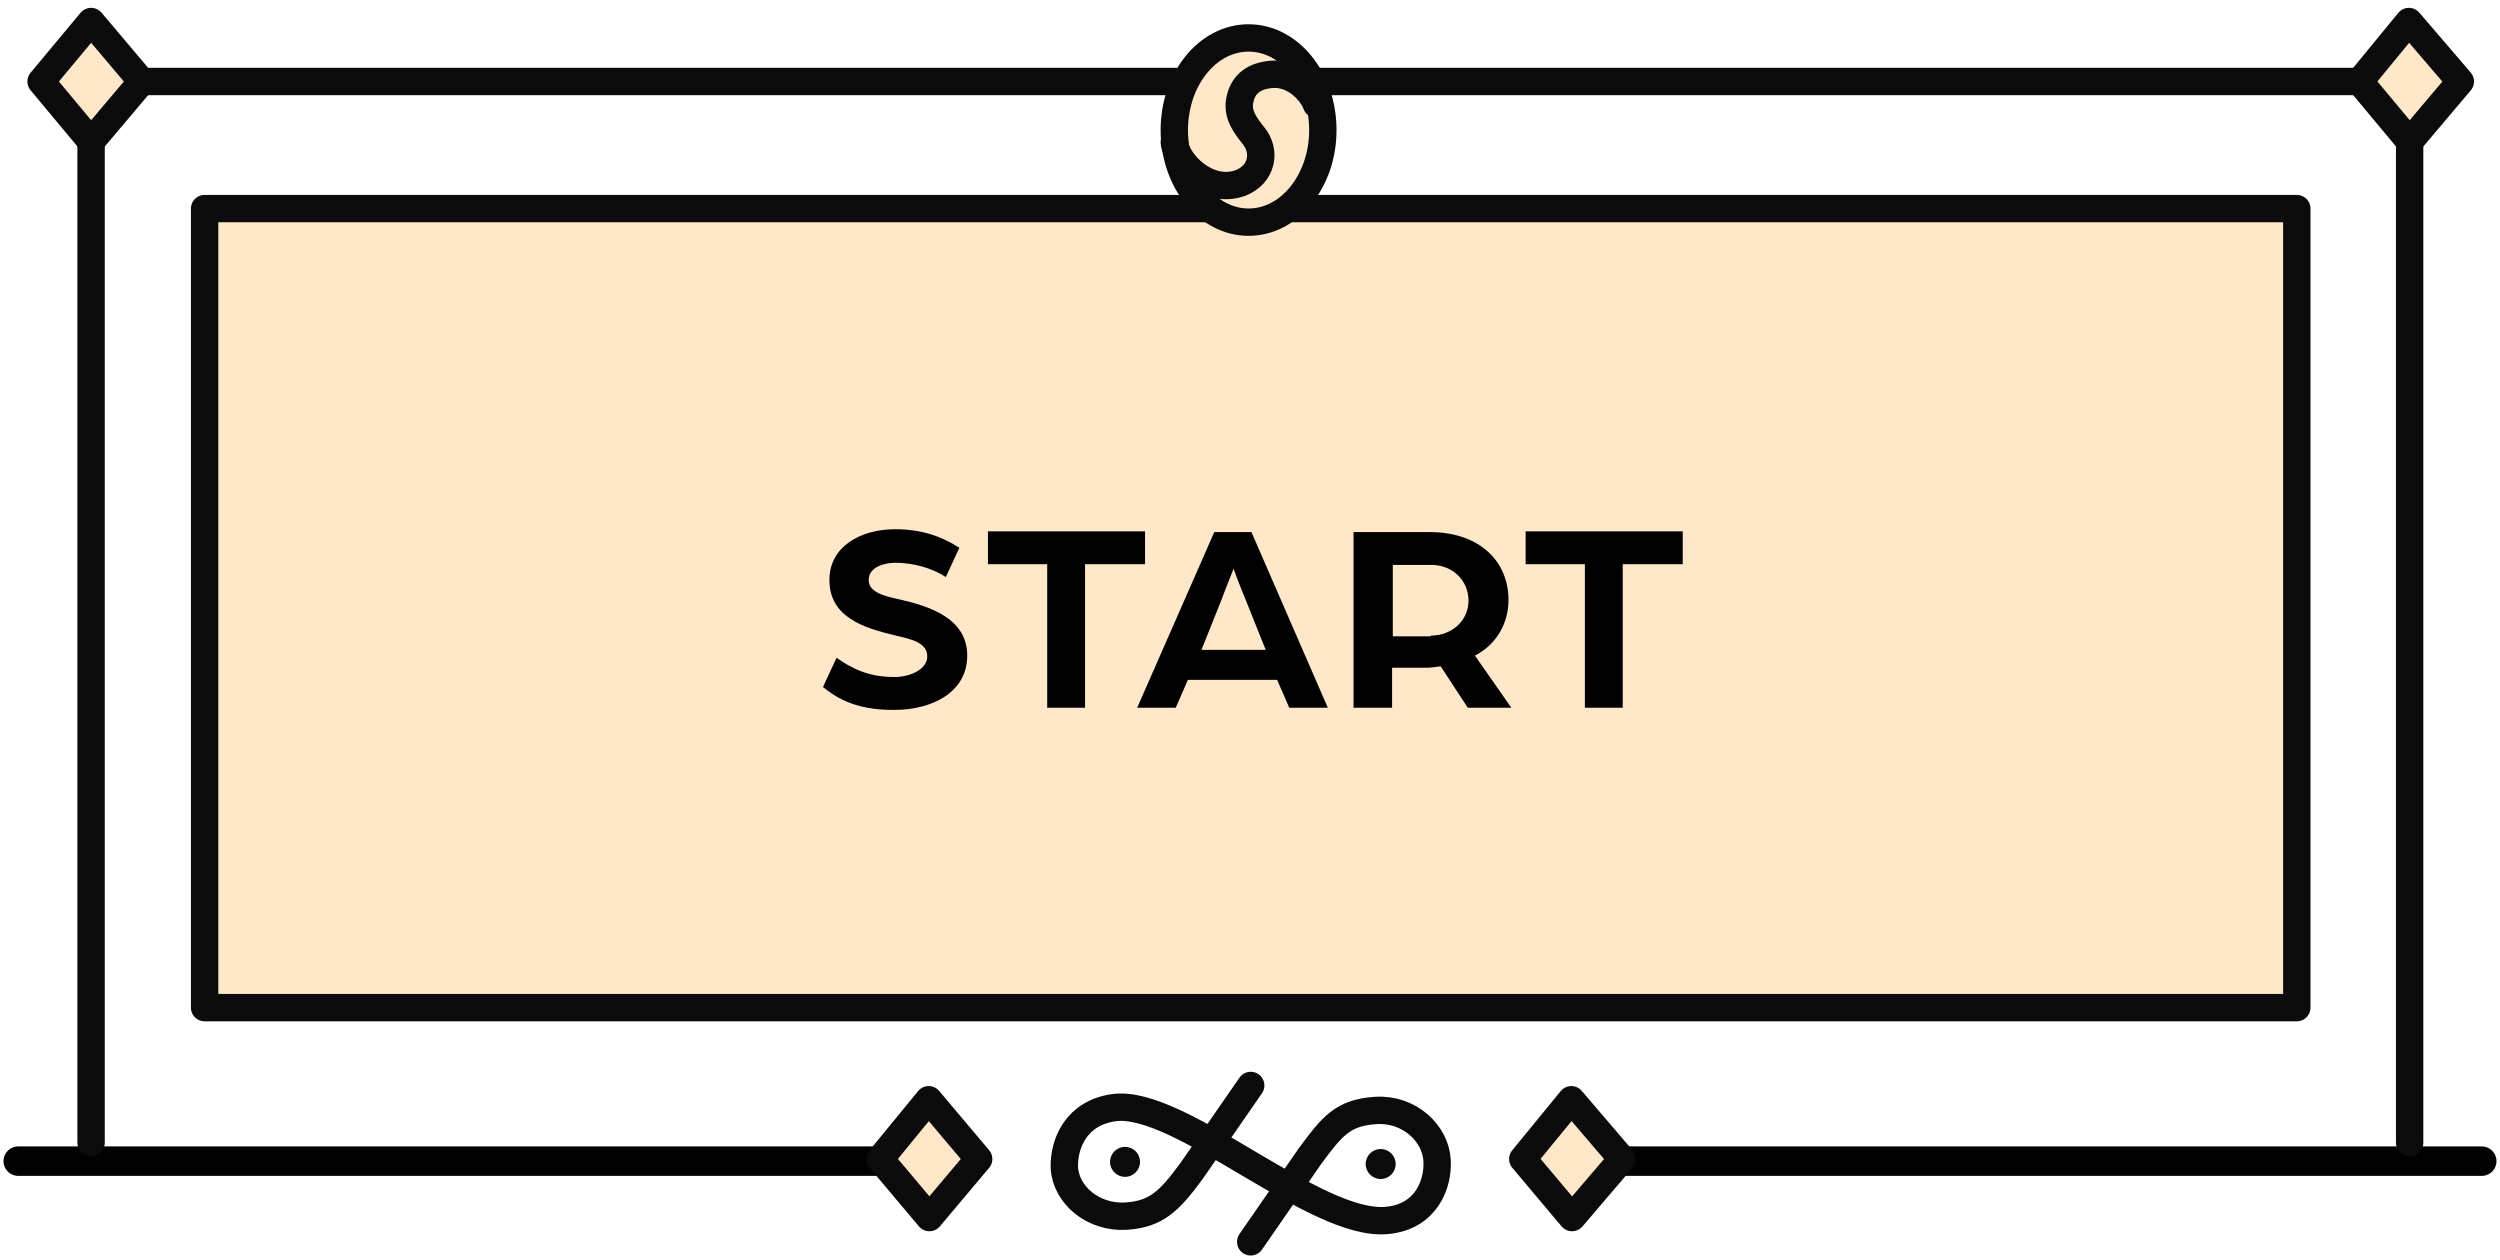
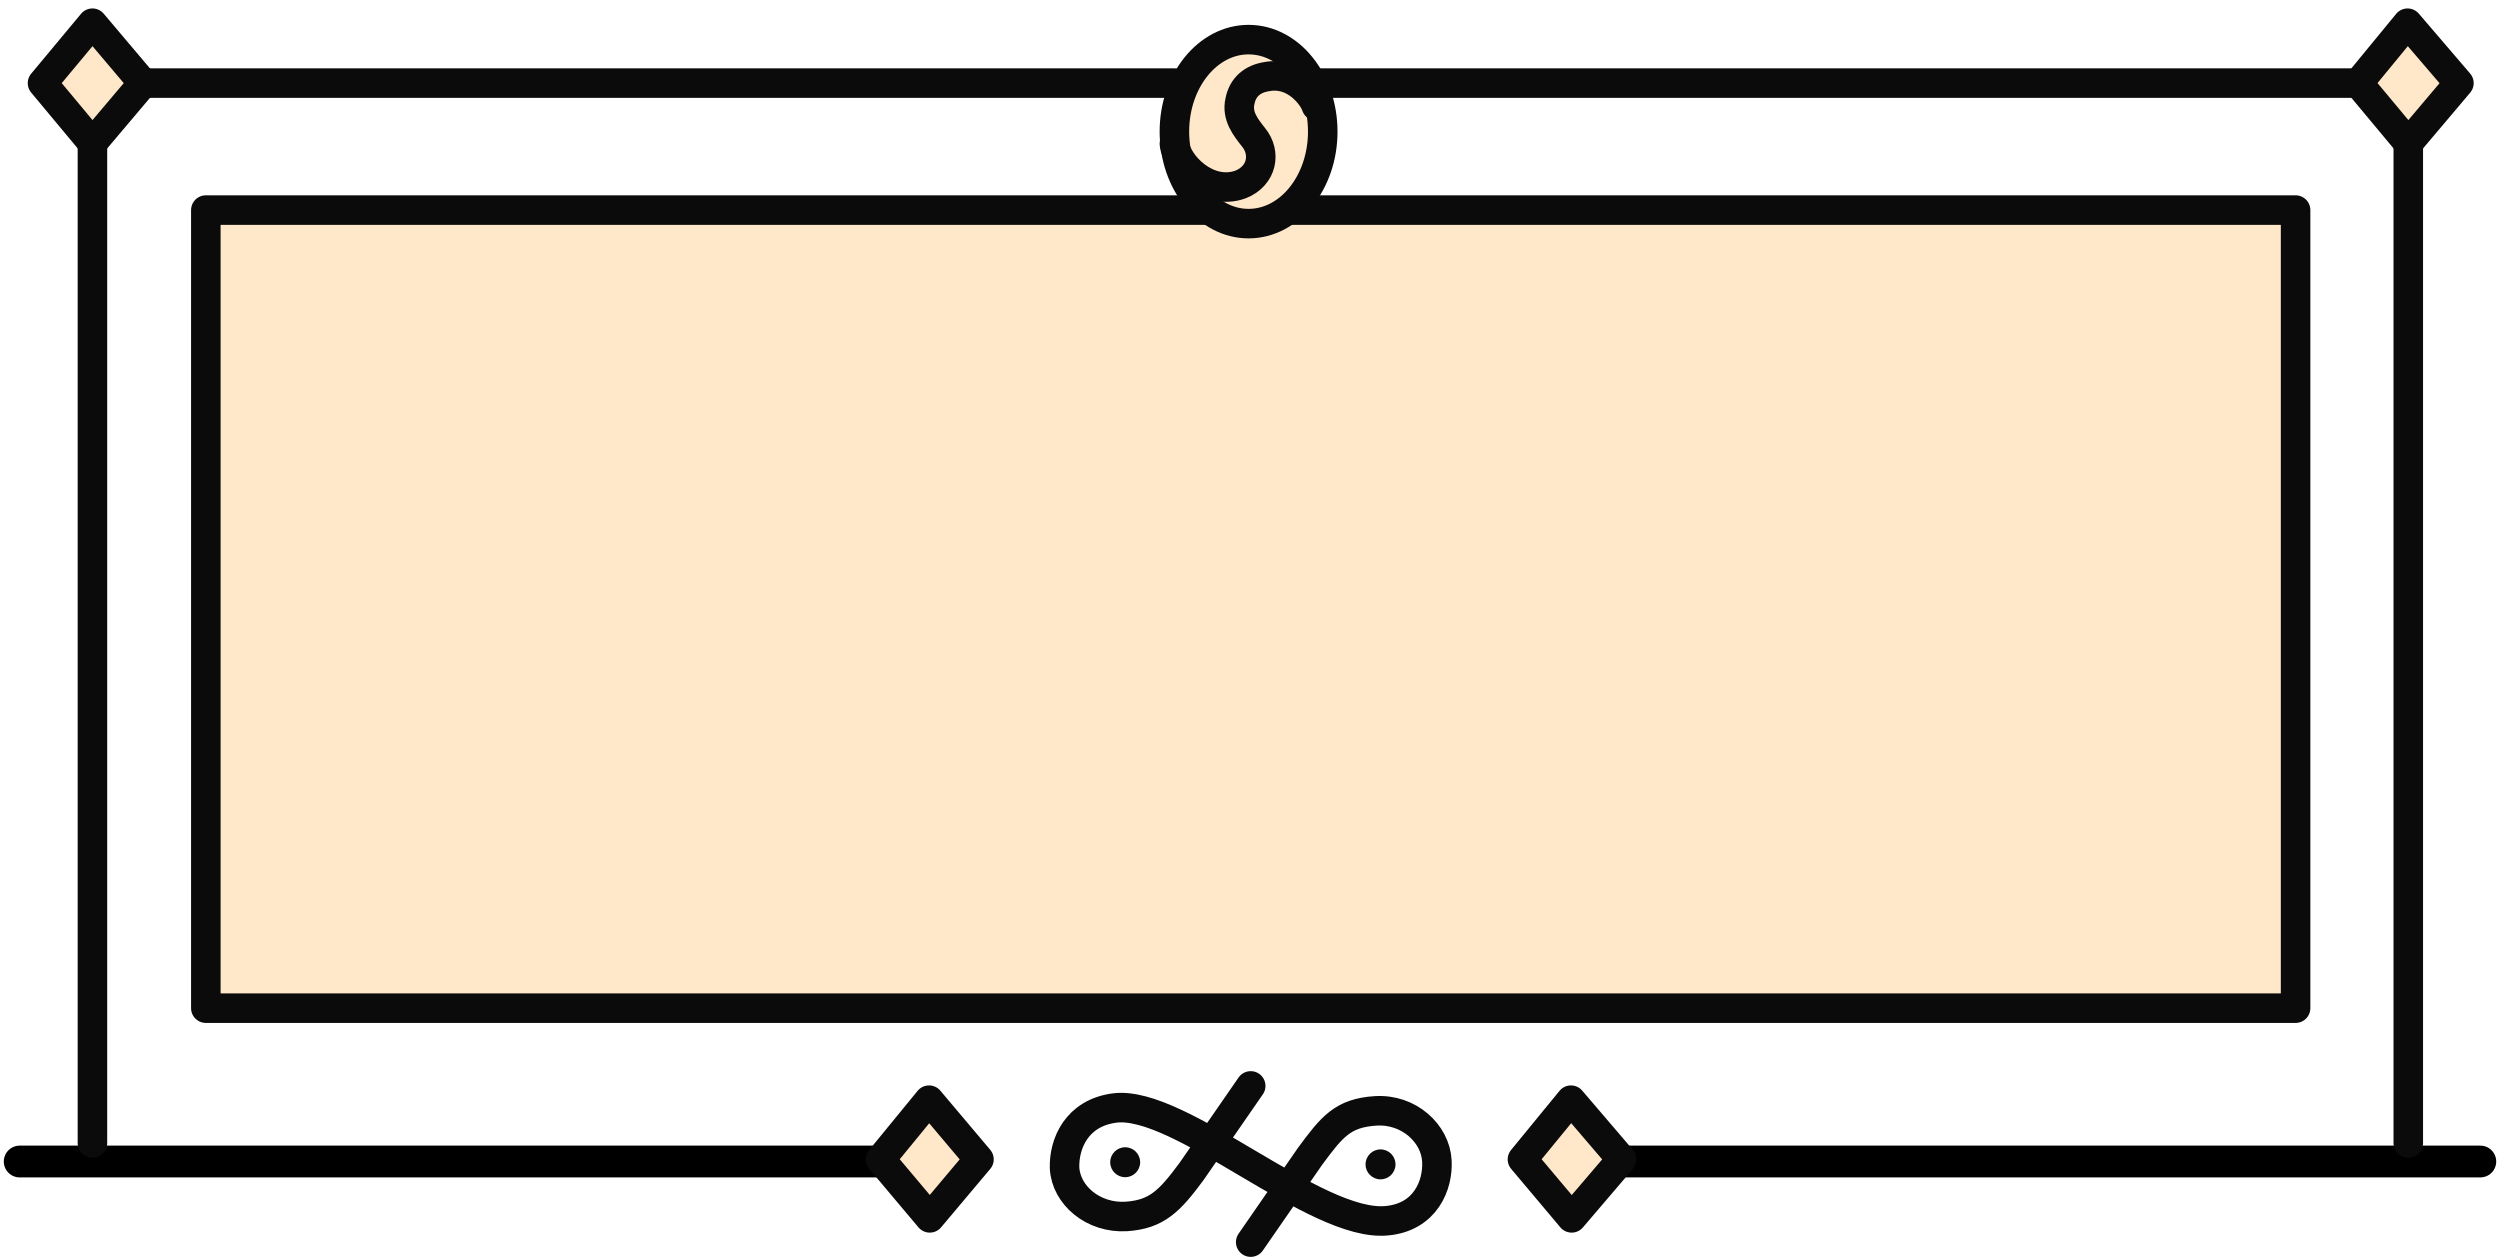
- <svg xmlns="http://www.w3.org/2000/svg" width="274" height="138" viewBox="0 0 274 138" fill="none">
-   <path d="M251.73 22.001H22.426V111.688H251.73V22.001Z" fill="#FFE8CA" />
-   <path d="M97.948 127.262H2" stroke="black" stroke-width="3.23" stroke-miterlimit="10" stroke-linecap="round" />
-   <path d="M272 127.262H176.052" stroke="black" stroke-width="3.23" stroke-miterlimit="10" stroke-linecap="round" />
-   <path d="M264.096 125.227V8.932H141.617" stroke="#0B0B0B" stroke-width="3" stroke-miterlimit="10" stroke-linecap="round" stroke-linejoin="round" />
-   <path d="M132.461 22.862H22.426V110.436H251.73V22.862H141.617" stroke="#0B0B0B" stroke-width="3" stroke-miterlimit="10" stroke-linecap="round" stroke-linejoin="round" />
-   <path d="M9.983 125.227V8.932H128.783" stroke="#0B0B0B" stroke-width="3" stroke-miterlimit="10" stroke-linecap="round" stroke-linejoin="round" />
-   <path d="M96.461 127.028L101.783 120.532L107.261 127.028L101.861 133.445L96.461 127.028Z" fill="#FFE8CA" stroke="#0B0B0B" stroke-width="3" stroke-miterlimit="10" stroke-linecap="round" stroke-linejoin="round" />
-   <path d="M166.896 127.028L172.217 120.532L177.774 127.028L172.296 133.445L166.896 127.028Z" fill="#FFE8CA" stroke="#0B0B0B" stroke-width="3" stroke-miterlimit="10" stroke-linecap="round" stroke-linejoin="round" />
-   <path d="M258.617 8.932L264.017 2.358L269.652 8.932L264.096 15.506L258.617 8.932Z" fill="#FFE8CA" stroke="#0B0B0B" stroke-width="3" stroke-miterlimit="10" stroke-linecap="round" stroke-linejoin="round" />
-   <path d="M4.504 8.932L9.983 2.358L15.539 8.932L9.983 15.506L4.504 8.932Z" fill="#FFE8CA" stroke="#0B0B0B" stroke-width="3" stroke-miterlimit="10" stroke-linecap="round" stroke-linejoin="round" />
-   <path d="M137.078 136.106L143.574 126.714C146 123.428 147.174 121.941 150.774 121.706C154.452 121.471 157.348 124.21 157.504 127.184C157.661 129.845 156.252 133.367 152.026 133.758C144.2 134.541 129.33 120.454 122.13 121.393C117.983 121.941 116.574 125.306 116.652 127.967C116.809 130.941 119.783 133.523 123.461 133.288C126.748 133.054 128.157 131.645 130.583 128.358L137.078 118.967" stroke="#0B0B0B" stroke-width="3" stroke-miterlimit="10" stroke-linecap="round" stroke-linejoin="round" />
-   <path d="M123.304 128.984C124.212 128.984 124.948 128.248 124.948 127.341C124.948 126.433 124.212 125.697 123.304 125.697C122.397 125.697 121.661 126.433 121.661 127.341C121.661 128.248 122.397 128.984 123.304 128.984Z" fill="#0B0B0B" />
-   <path d="M151.322 129.219C152.229 129.219 152.965 128.483 152.965 127.575C152.965 126.668 152.229 125.932 151.322 125.932C150.414 125.932 149.678 126.668 149.678 127.575C149.678 128.483 150.414 129.219 151.322 129.219Z" fill="#0B0B0B" />
-   <path d="M136.843 24.349C141.339 24.349 144.983 19.829 144.983 14.254C144.983 8.678 141.339 4.158 136.843 4.158C132.348 4.158 128.704 8.678 128.704 14.254C128.704 19.829 132.348 24.349 136.843 24.349Z" fill="#FFE8CA" stroke="#0B0B0B" stroke-width="3" stroke-miterlimit="10" stroke-linecap="round" stroke-linejoin="round" />
-   <path d="M128.704 15.584C128.939 17.854 132.383 21.375 135.983 20.045C138.33 19.106 138.8 16.601 137.391 14.88C136.53 13.784 135.513 12.532 135.904 10.888C136.217 9.323 137.313 8.462 138.8 8.227C141.93 7.601 143.965 10.419 144.278 11.436" stroke="#0B0B0B" stroke-width="3" stroke-miterlimit="10" stroke-linecap="round" stroke-linejoin="round" />
-   <path d="M90.2 75.297L91.687 72.088C93.252 73.184 95.052 74.201 98.026 74.201C99.669 74.201 101.626 73.419 101.626 71.932C101.626 70.445 99.904 70.054 98.183 69.662C94.583 68.802 90.904 67.628 90.904 63.558C90.904 59.88 94.348 58.002 98.104 58.002C101 58.002 103.191 58.784 105.148 60.036L103.661 63.245C102.096 62.227 100.061 61.68 98.104 61.68C97.087 61.68 95.209 62.071 95.209 63.558C95.209 64.81 96.617 65.28 98.496 65.671C101.939 66.454 106.009 67.784 106.009 71.854C106.009 76.001 101.939 77.802 98.104 77.802C93.409 77.88 91.296 76.158 90.2 75.297Z" fill="black" />
-   <path d="M114.852 61.836H108.278V58.236H125.496V61.836H118.922V77.567H114.774V61.836H114.852Z" fill="black" />
-   <path d="M133.087 58.315H137.157L145.53 77.567H141.304L139.974 74.514H130.191L128.861 77.567H124.635L133.087 58.315ZM138.722 71.228L136.53 65.749C135.904 64.262 135.2 62.384 135.2 62.306C135.2 62.384 134.417 64.262 133.87 65.749L131.678 71.228H138.722Z" fill="black" />
-   <path d="M148.348 58.315H156.643C162.356 58.315 165.33 61.68 165.33 65.749C165.33 68.254 164.078 70.602 161.652 71.854L165.643 77.567H160.87L157.896 73.028C157.348 73.106 156.8 73.184 156.252 73.184H152.574V77.567H148.348V58.315ZM156.8 69.662C159.226 69.662 160.948 67.941 160.948 65.828C160.948 63.636 159.226 61.914 156.878 61.914H152.652V69.741H156.8V69.662Z" fill="black" />
-   <path d="M173.783 61.836H167.209V58.236H184.426V61.836H177.852V77.567H173.704V61.836H173.783Z" fill="black" />
+ <svg xmlns="http://www.w3.org/2000/svg" width="254" height="128" viewBox="0 0 254 128" fill="none">
+   <path d="M233.232 20.546H20.913V103.59H233.232V20.546Z" fill="#FFE8CA" />
+   <path d="M90.841 118.01H2" stroke="black" stroke-width="3.23" stroke-miterlimit="10" stroke-linecap="round" />
+   <path d="M252 118.01H163.159" stroke="black" stroke-width="3.23" stroke-miterlimit="10" stroke-linecap="round" />
+   <path d="M244.681 116.126V8.445H131.275" stroke="#0B0B0B" stroke-width="3" stroke-miterlimit="10" stroke-linecap="round" stroke-linejoin="round" />
+   <path d="M122.797 21.343H20.913V102.43H233.232V21.343H131.275" stroke="#0B0B0B" stroke-width="3" stroke-miterlimit="10" stroke-linecap="round" stroke-linejoin="round" />
+   <path d="M9.391 116.126V8.445H119.391" stroke="#0B0B0B" stroke-width="3" stroke-miterlimit="10" stroke-linecap="round" stroke-linejoin="round" />
+   <path d="M89.464 117.793L94.391 111.778L99.464 117.793L94.464 123.735L89.464 117.793Z" fill="#FFE8CA" stroke="#0B0B0B" stroke-width="3" stroke-miterlimit="10" stroke-linecap="round" stroke-linejoin="round" />
+   <path d="M154.681 117.793L159.609 111.778L164.754 117.793L159.681 123.735L154.681 117.793Z" fill="#FFE8CA" stroke="#0B0B0B" stroke-width="3" stroke-miterlimit="10" stroke-linecap="round" stroke-linejoin="round" />
+   <path d="M239.609 8.445L244.609 2.358L249.826 8.445L244.681 14.532L239.609 8.445Z" fill="#FFE8CA" stroke="#0B0B0B" stroke-width="3" stroke-miterlimit="10" stroke-linecap="round" stroke-linejoin="round" />
+   <path d="M4.319 8.445L9.391 2.358L14.536 8.445L9.391 14.532L4.319 8.445Z" fill="#FFE8CA" stroke="#0B0B0B" stroke-width="3" stroke-miterlimit="10" stroke-linecap="round" stroke-linejoin="round" />
+   <path d="M127.072 126.199L133.087 117.503C135.333 114.459 136.42 113.083 139.754 112.865C143.159 112.648 145.841 115.184 145.986 117.938C146.13 120.401 144.826 123.662 140.913 124.025C133.667 124.749 119.899 111.706 113.232 112.575C109.391 113.083 108.087 116.199 108.159 118.662C108.304 121.416 111.058 123.807 114.464 123.59C117.507 123.372 118.812 122.068 121.058 119.025L127.072 110.329" stroke="#0B0B0B" stroke-width="3" stroke-miterlimit="10" stroke-linecap="round" stroke-linejoin="round" />
+   <path d="M114.319 119.604C115.159 119.604 115.841 118.923 115.841 118.083C115.841 117.242 115.159 116.561 114.319 116.561C113.478 116.561 112.797 117.242 112.797 118.083C112.797 118.923 113.478 119.604 114.319 119.604Z" fill="#0B0B0B" />
+   <path d="M140.261 119.822C141.101 119.822 141.783 119.14 141.783 118.3C141.783 117.46 141.101 116.778 140.261 116.778C139.42 116.778 138.739 117.46 138.739 118.3C138.739 119.14 139.42 119.822 140.261 119.822Z" fill="#0B0B0B" />
+   <path d="M126.855 22.72C131.017 22.72 134.391 18.535 134.391 13.372C134.391 8.21 131.017 4.025 126.855 4.025C122.693 4.025 119.319 8.21 119.319 13.372C119.319 18.535 122.693 22.72 126.855 22.72Z" fill="#FFE8CA" stroke="#0B0B0B" stroke-width="3" stroke-miterlimit="10" stroke-linecap="round" stroke-linejoin="round" />
+   <path d="M119.319 14.604C119.536 16.706 122.725 19.967 126.058 18.735C128.232 17.865 128.667 15.546 127.362 13.952C126.565 12.938 125.623 11.778 125.986 10.257C126.275 8.807 127.29 8.01 128.667 7.793C131.565 7.213 133.449 9.822 133.739 10.764" stroke="#0B0B0B" stroke-width="3" stroke-miterlimit="10" stroke-linecap="round" stroke-linejoin="round" />
</svg>
